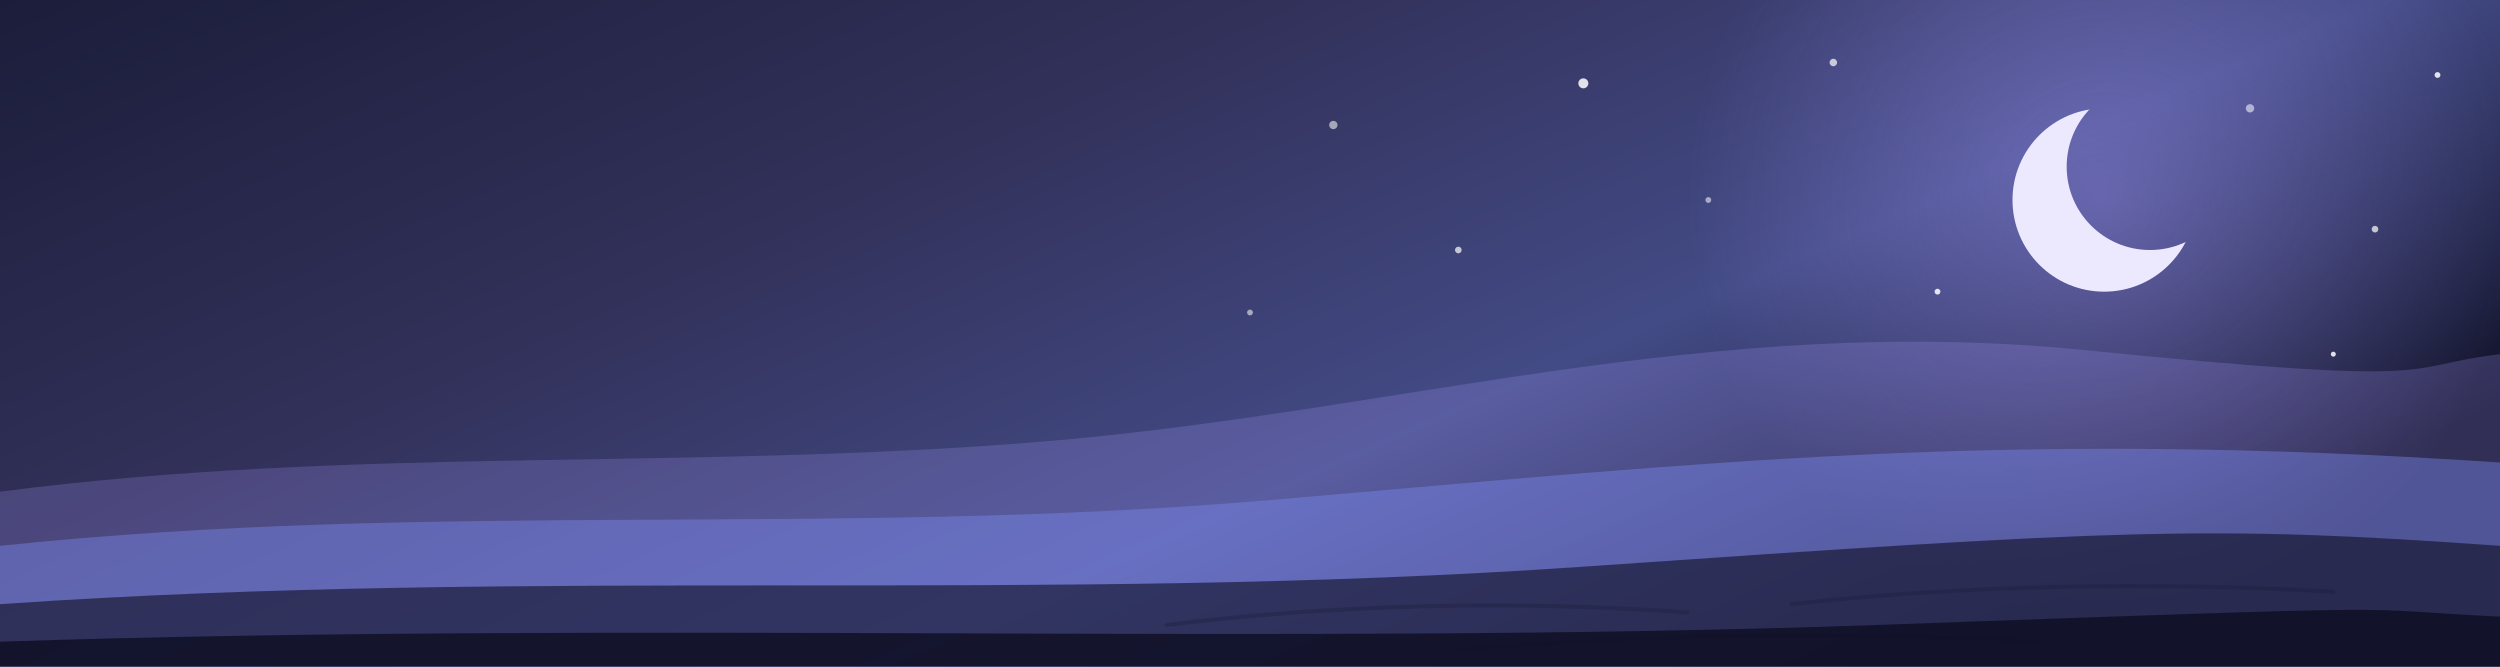
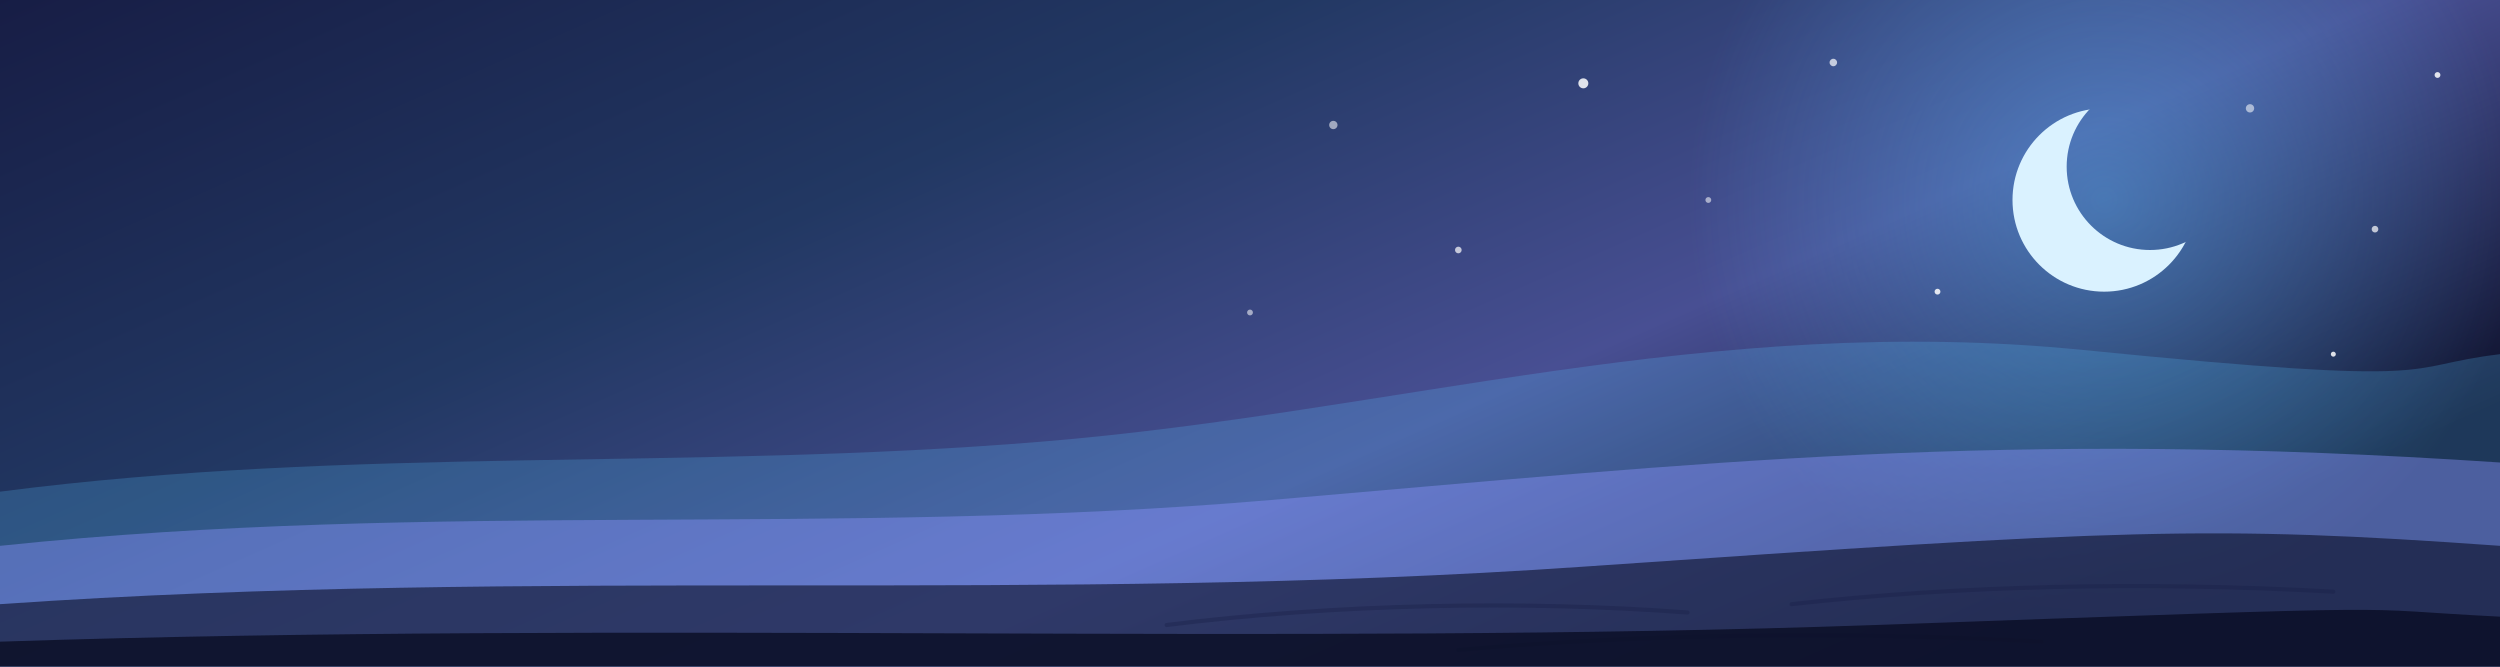
<svg xmlns="http://www.w3.org/2000/svg" viewBox="0 0 1200 320" width="1200" height="320" preserveAspectRatio="xMaxYMax slice" aria-hidden="true">
  <defs>
    <linearGradient id="gs-night-dark-sky" x1="0" y1="0" x2="1" y2=".6">
-       <stop offset="0" stop-color="#1B1D3A" />
-       <stop offset="0.38" stop-color="#32315a" />
-       <stop offset="0.7" stop-color="#434b86" />
-       <stop offset="1" stop-color="#101127" />
+       <stop offset="0" stop-color="#171D45" />
+       <stop offset="0.38" stop-color="#223863" />
+       <stop offset="0.7" stop-color="#484f93" />
+       <stop offset="1" stop-color="#0d112b" />
    </linearGradient>
    <radialGradient id="gs-night-dark-glow" cx="1010" cy="96" r="200" gradientUnits="userSpaceOnUse">
-       <stop offset="0" stop-color="#A99BFF" stop-opacity="0.4" />
-       <stop offset="1" stop-color="#A99BFF" stop-opacity="0" />
+       <stop offset="0" stop-color="#59C3FF" stop-opacity="0.4" />
+       <stop offset="1" stop-color="#59C3FF" stop-opacity="0" />
    </radialGradient>
    <mask id="gs-night-dark-moon">
      <rect width="1200" height="320" fill="#fff" />
      <circle cx="1032" cy="80" r="40" fill="#000" />
    </mask>
  </defs>
  <rect width="1200" height="320" fill="url(#gs-night-dark-sky)" />
  <rect width="1200" height="320" fill="url(#gs-night-dark-glow)" />
  <g fill="#FFFFFF">
    <circle cx="640" cy="60" r="2" opacity="0.55" />
    <circle cx="700" cy="120" r="1.6" opacity="0.7" />
    <circle cx="760" cy="40" r="2.4" opacity="0.85" />
    <circle cx="820" cy="96" r="1.4" opacity="0.55" />
    <circle cx="880" cy="30" r="1.8" opacity="0.7" />
    <circle cx="930" cy="140" r="1.4" opacity="0.85" />
    <circle cx="1080" cy="52" r="2" opacity="0.55" />
    <circle cx="1140" cy="110" r="1.6" opacity="0.7" />
    <circle cx="1170" cy="36" r="1.4" opacity="0.85" />
    <circle cx="600" cy="150" r="1.4" opacity="0.55" />
    <circle cx="980" cy="70" r="1.4" opacity="0.7" />
    <circle cx="1120" cy="170" r="1.2" opacity="0.85" />
  </g>
-   <circle cx="1010" cy="96" r="44" fill="#ece9ff" mask="url(#gs-night-dark-moon)" />
-   <path d="M0 236C170 214 330 226 500 212S820 150 1000 168 1150 176 1200 170V320H0Z" fill="#A99BFF" opacity="0.22" />
-   <path d="M0 262C210 240 400 258 610 240S960 206 1200 222V320H0Z" fill="#7B8BF0" opacity="0.42" />
-   <path d="M0 290C260 272 500 290 760 272S1060 252 1200 262V320H0Z" fill="#0D0E22" opacity="0.6" />
-   <g fill="none" stroke="#1B1D3A" stroke-width="2" stroke-linecap="round" opacity="0.35">
+   <circle cx="1010" cy="96" r="44" fill="#daf2ff" mask="url(#gs-night-dark-moon)" />
+   <path d="M0 236C170 214 330 226 500 212S820 150 1000 168 1150 176 1200 170V320H0Z" fill="#59C3FF" opacity="0.22" />
+   <path d="M0 262C210 240 400 258 610 240S960 206 1200 222V320H0Z" fill="#8C93FF" opacity="0.42" />
+   <path d="M0 290C260 272 500 290 760 272S1060 252 1200 262V320H0Z" fill="#0A0D24" opacity="0.6" />
+   <g fill="none" stroke="#171D45" stroke-width="2" stroke-linecap="round" opacity="0.35">
    <path d="M560 300c80-10 170-12 250-6" />
    <path d="M860 290c80-9 170-11 260-6" />
    <path d="M700 312c90-8 190-9 280-4" />
  </g>
-   <path d="M0 308C300 298 620 310 900 300S1120 292 1200 296V320H0Z" fill="#0D0E22" opacity="0.82" />
+   <path d="M0 308C300 298 620 310 900 300S1120 292 1200 296V320H0Z" fill="#0A0D24" opacity="0.82" />
</svg>
